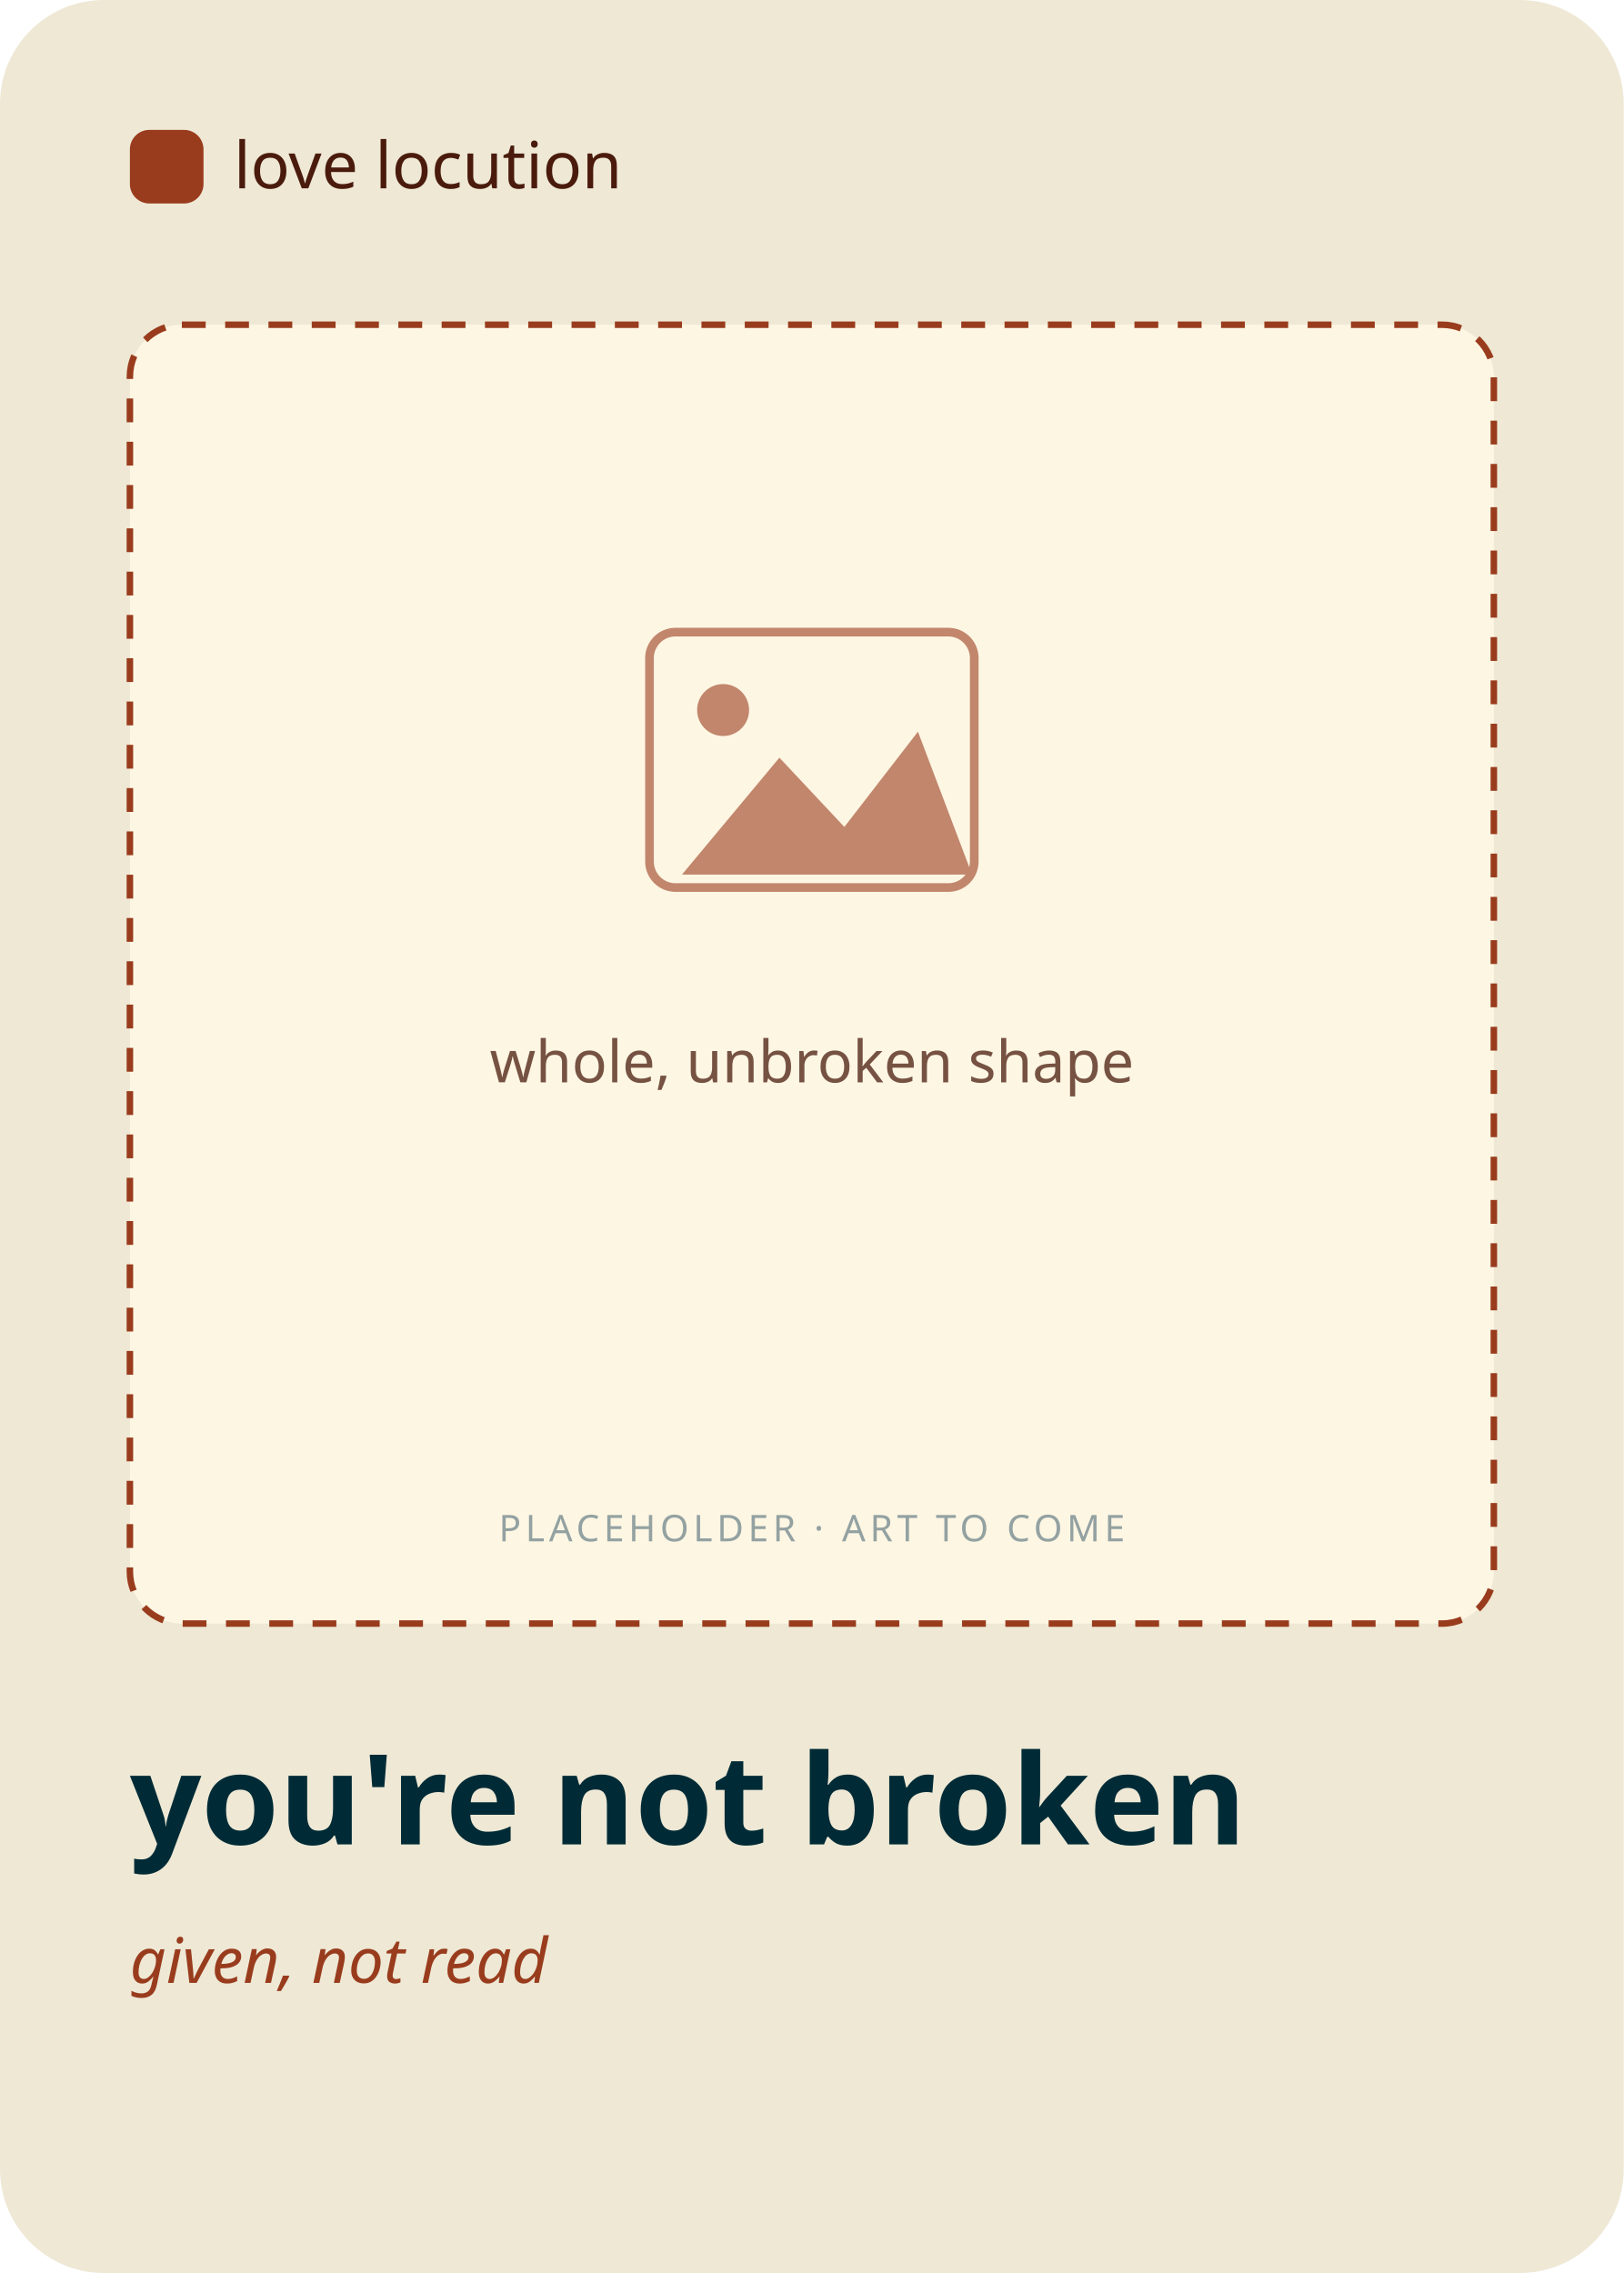
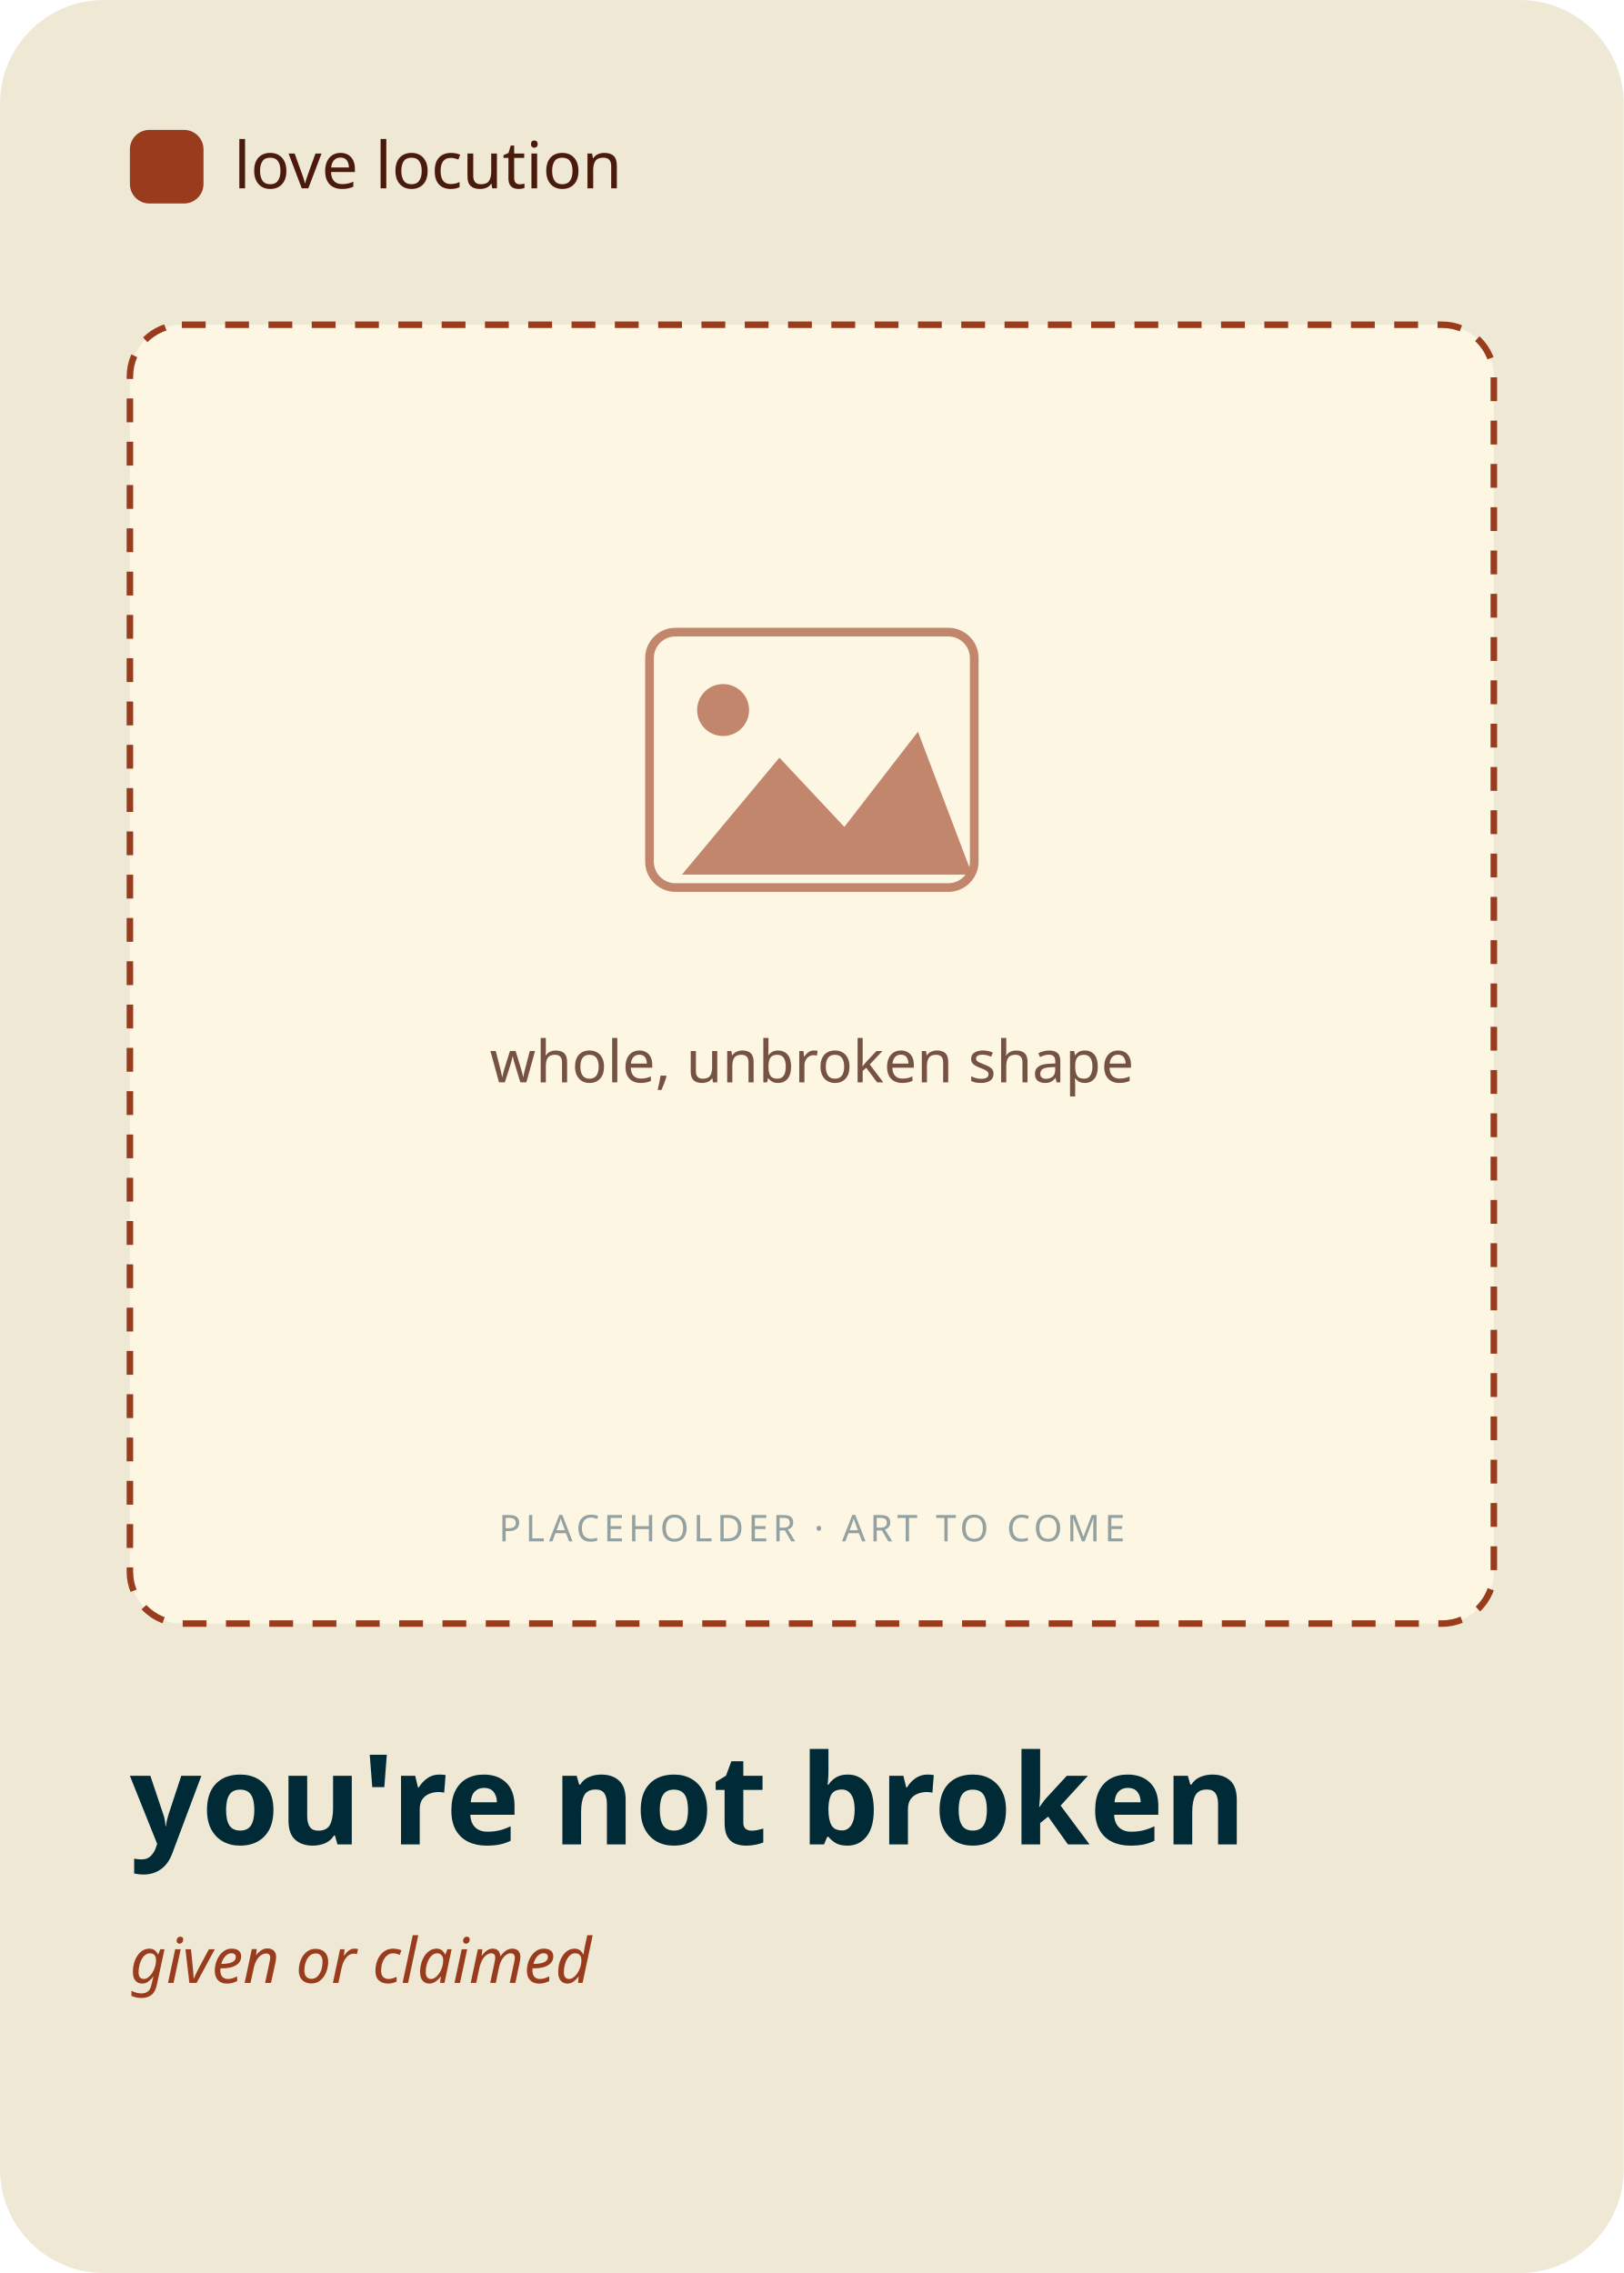
<svg xmlns="http://www.w3.org/2000/svg" viewBox="0 0 750 1050" width="750" height="1050">
  <rect x="0" y="0" width="750" height="1050" rx="48" fill="#eee8d5" />
  <rect x="60" y="60" width="34" height="34" rx="9" fill="#993C1D" />
  <text x="108" y="87" font-family="'Atkinson Hyperlegible','Atkinson Hyperlegible Next',sans-serif" font-size="30" font-weight="500" fill="#4A1B0C">love locution</text>
  <rect id="art" x="60" y="150" width="630" height="600" rx="24" fill="#fdf6e3" stroke="#993C1D" stroke-width="3" stroke-dasharray="11 9" />
  <g id="art-placeholder" opacity="0.6">
    <rect x="300" y="292" width="150" height="118" rx="12" fill="none" stroke="#993C1D" stroke-width="4" />
    <circle cx="334" cy="328" r="12" fill="#993C1D" />
    <polygon points="315,404 360,350 390,382 424,338 449,404" fill="#993C1D" />
  </g>
  <text x="375" y="500" text-anchor="middle" font-family="'Atkinson Hyperlegible','Atkinson Hyperlegible Next',sans-serif" font-size="27" fill="#4A1B0C" opacity="0.75">whole, unbroken shape</text>
  <text x="375" y="712" text-anchor="middle" font-family="'Atkinson Hyperlegible','Atkinson Hyperlegible Next',sans-serif" font-size="17" fill="#93a1a1" letter-spacing="2">PLACEHOLDER · ART TO COME</text>
  <text x="60" y="852" font-family="'Atkinson Hyperlegible','Atkinson Hyperlegible Next',sans-serif" font-size="58" font-weight="700" fill="#002b36">you're not broken</text>
-   <text x="60" y="916" font-family="'Atkinson Hyperlegible','Atkinson Hyperlegible Next',sans-serif" font-size="29" font-style="italic" fill="#993C1D">given, not read</text>
+   <text x="60" y="916" font-family="'Atkinson Hyperlegible','Atkinson Hyperlegible Next',sans-serif" font-size="29" font-style="italic" fill="#993C1D">given or claimed</text>
</svg>
